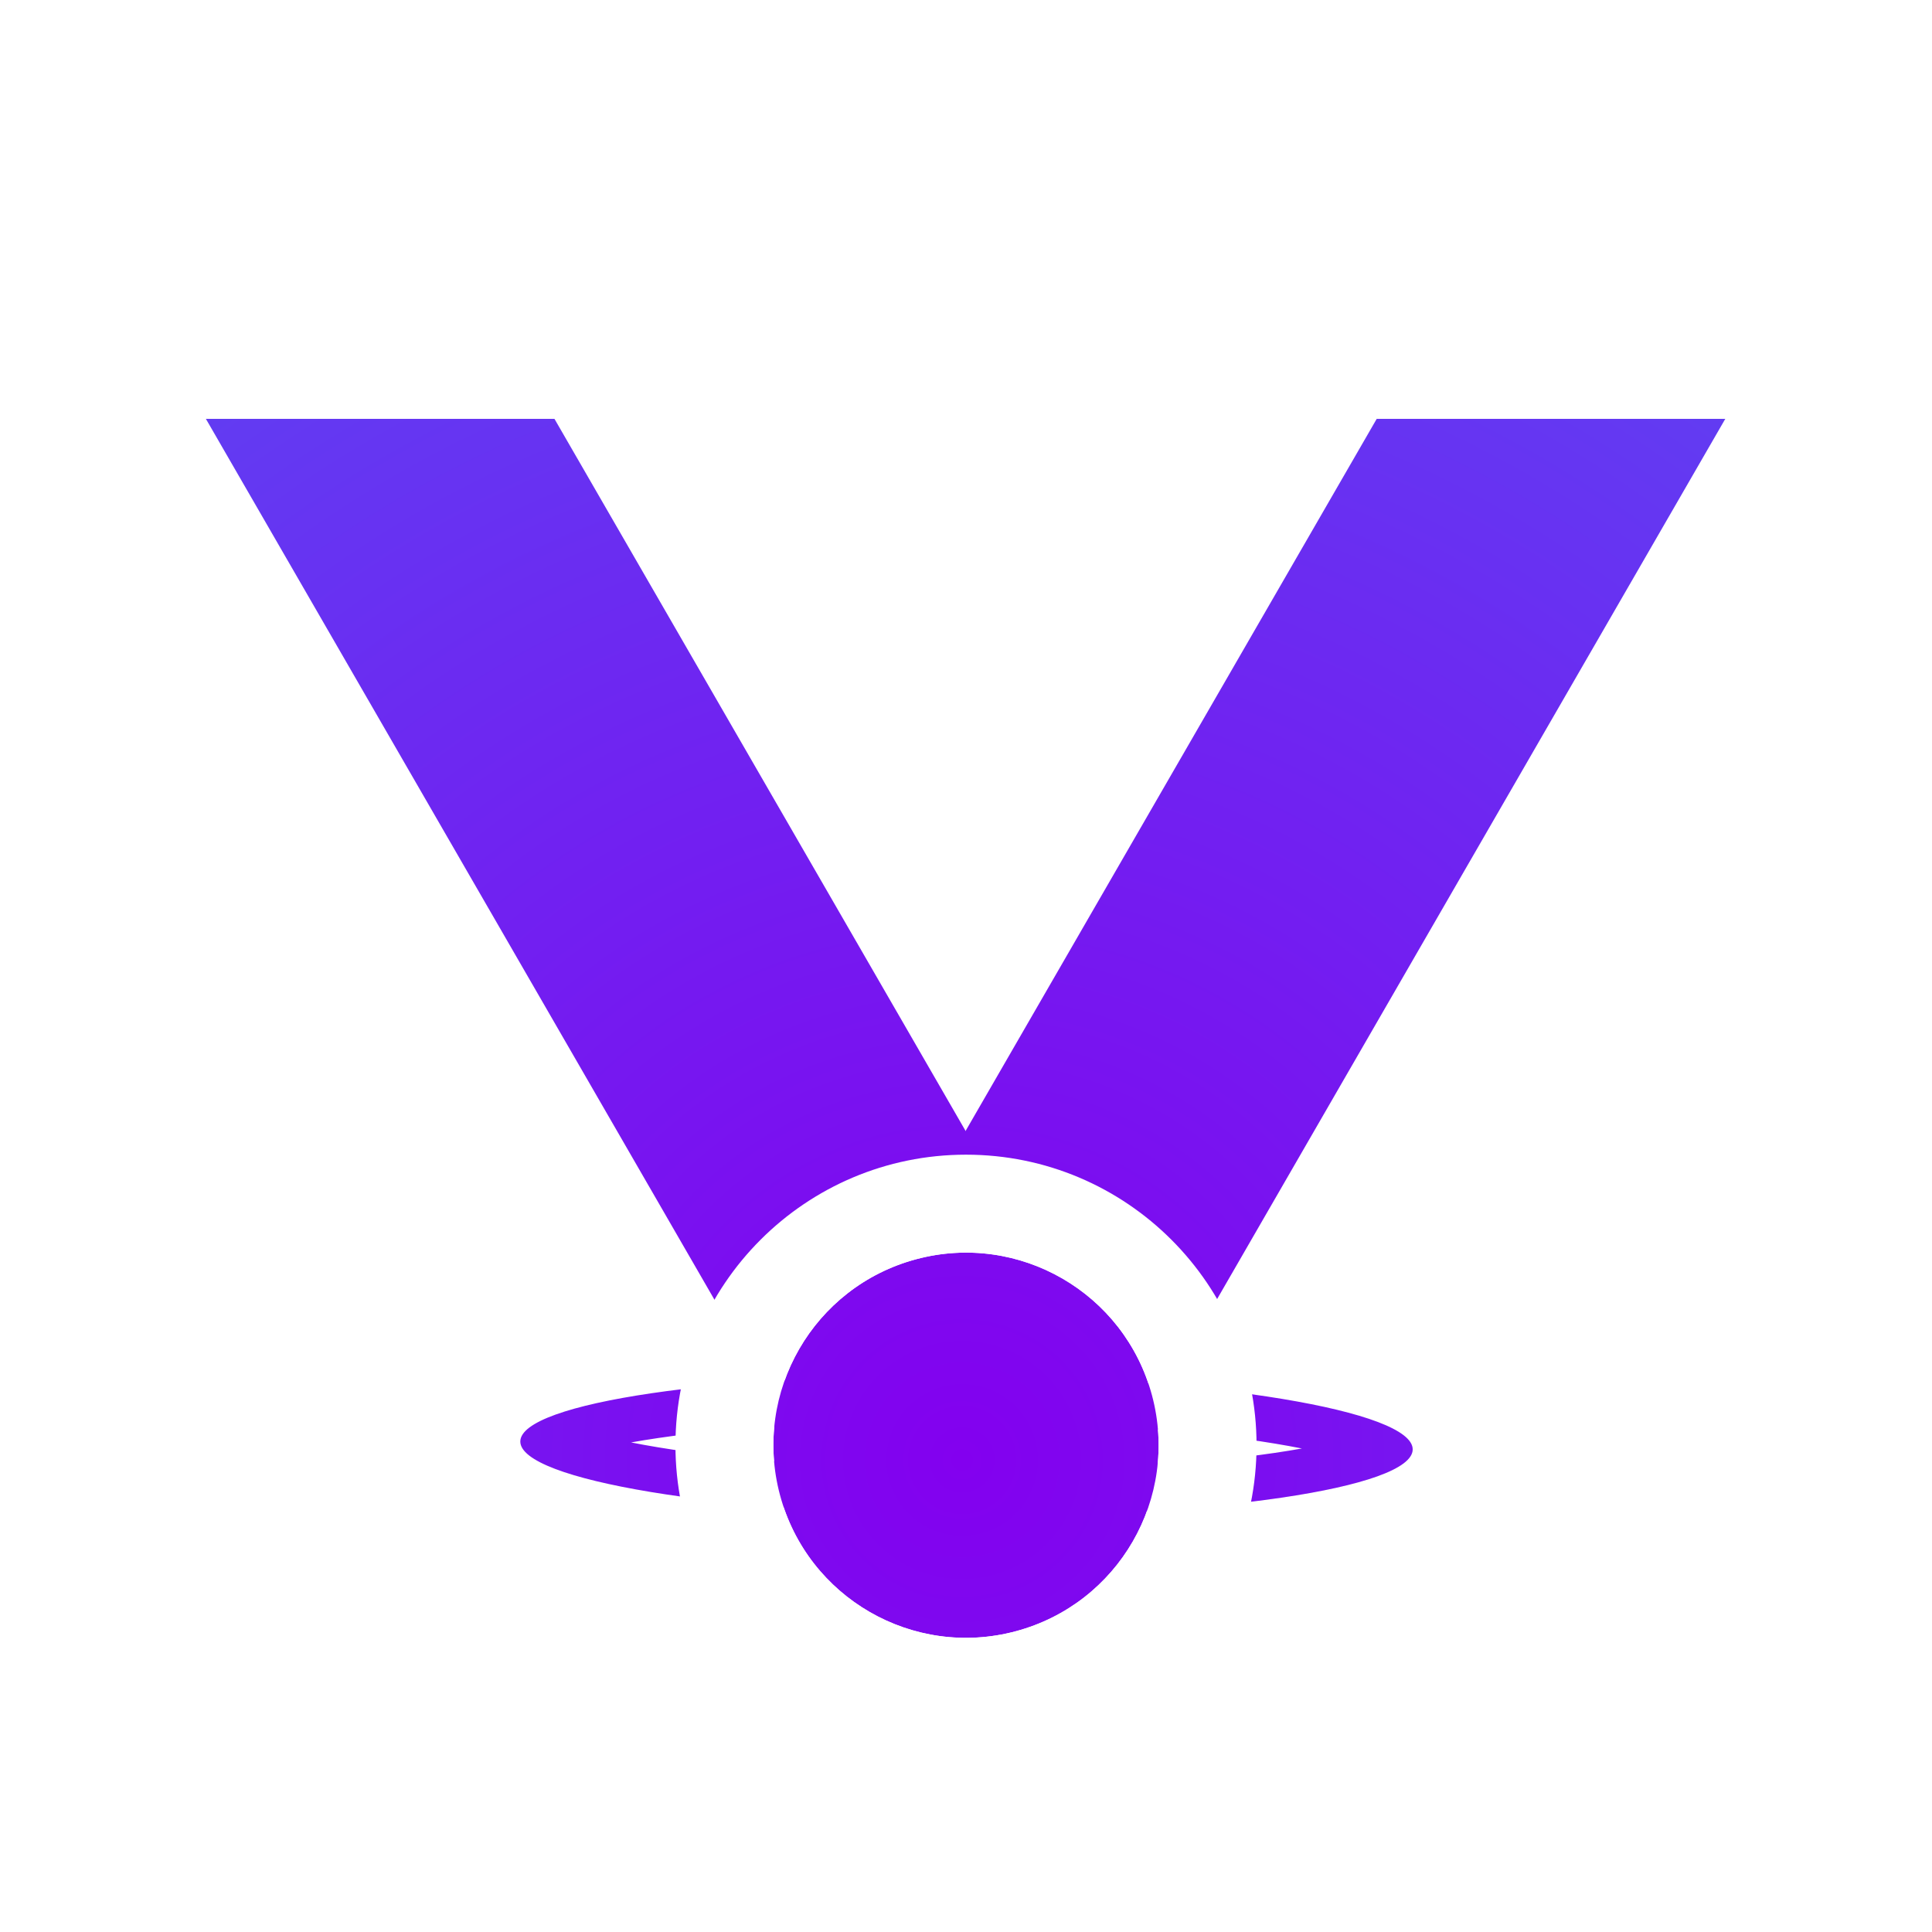
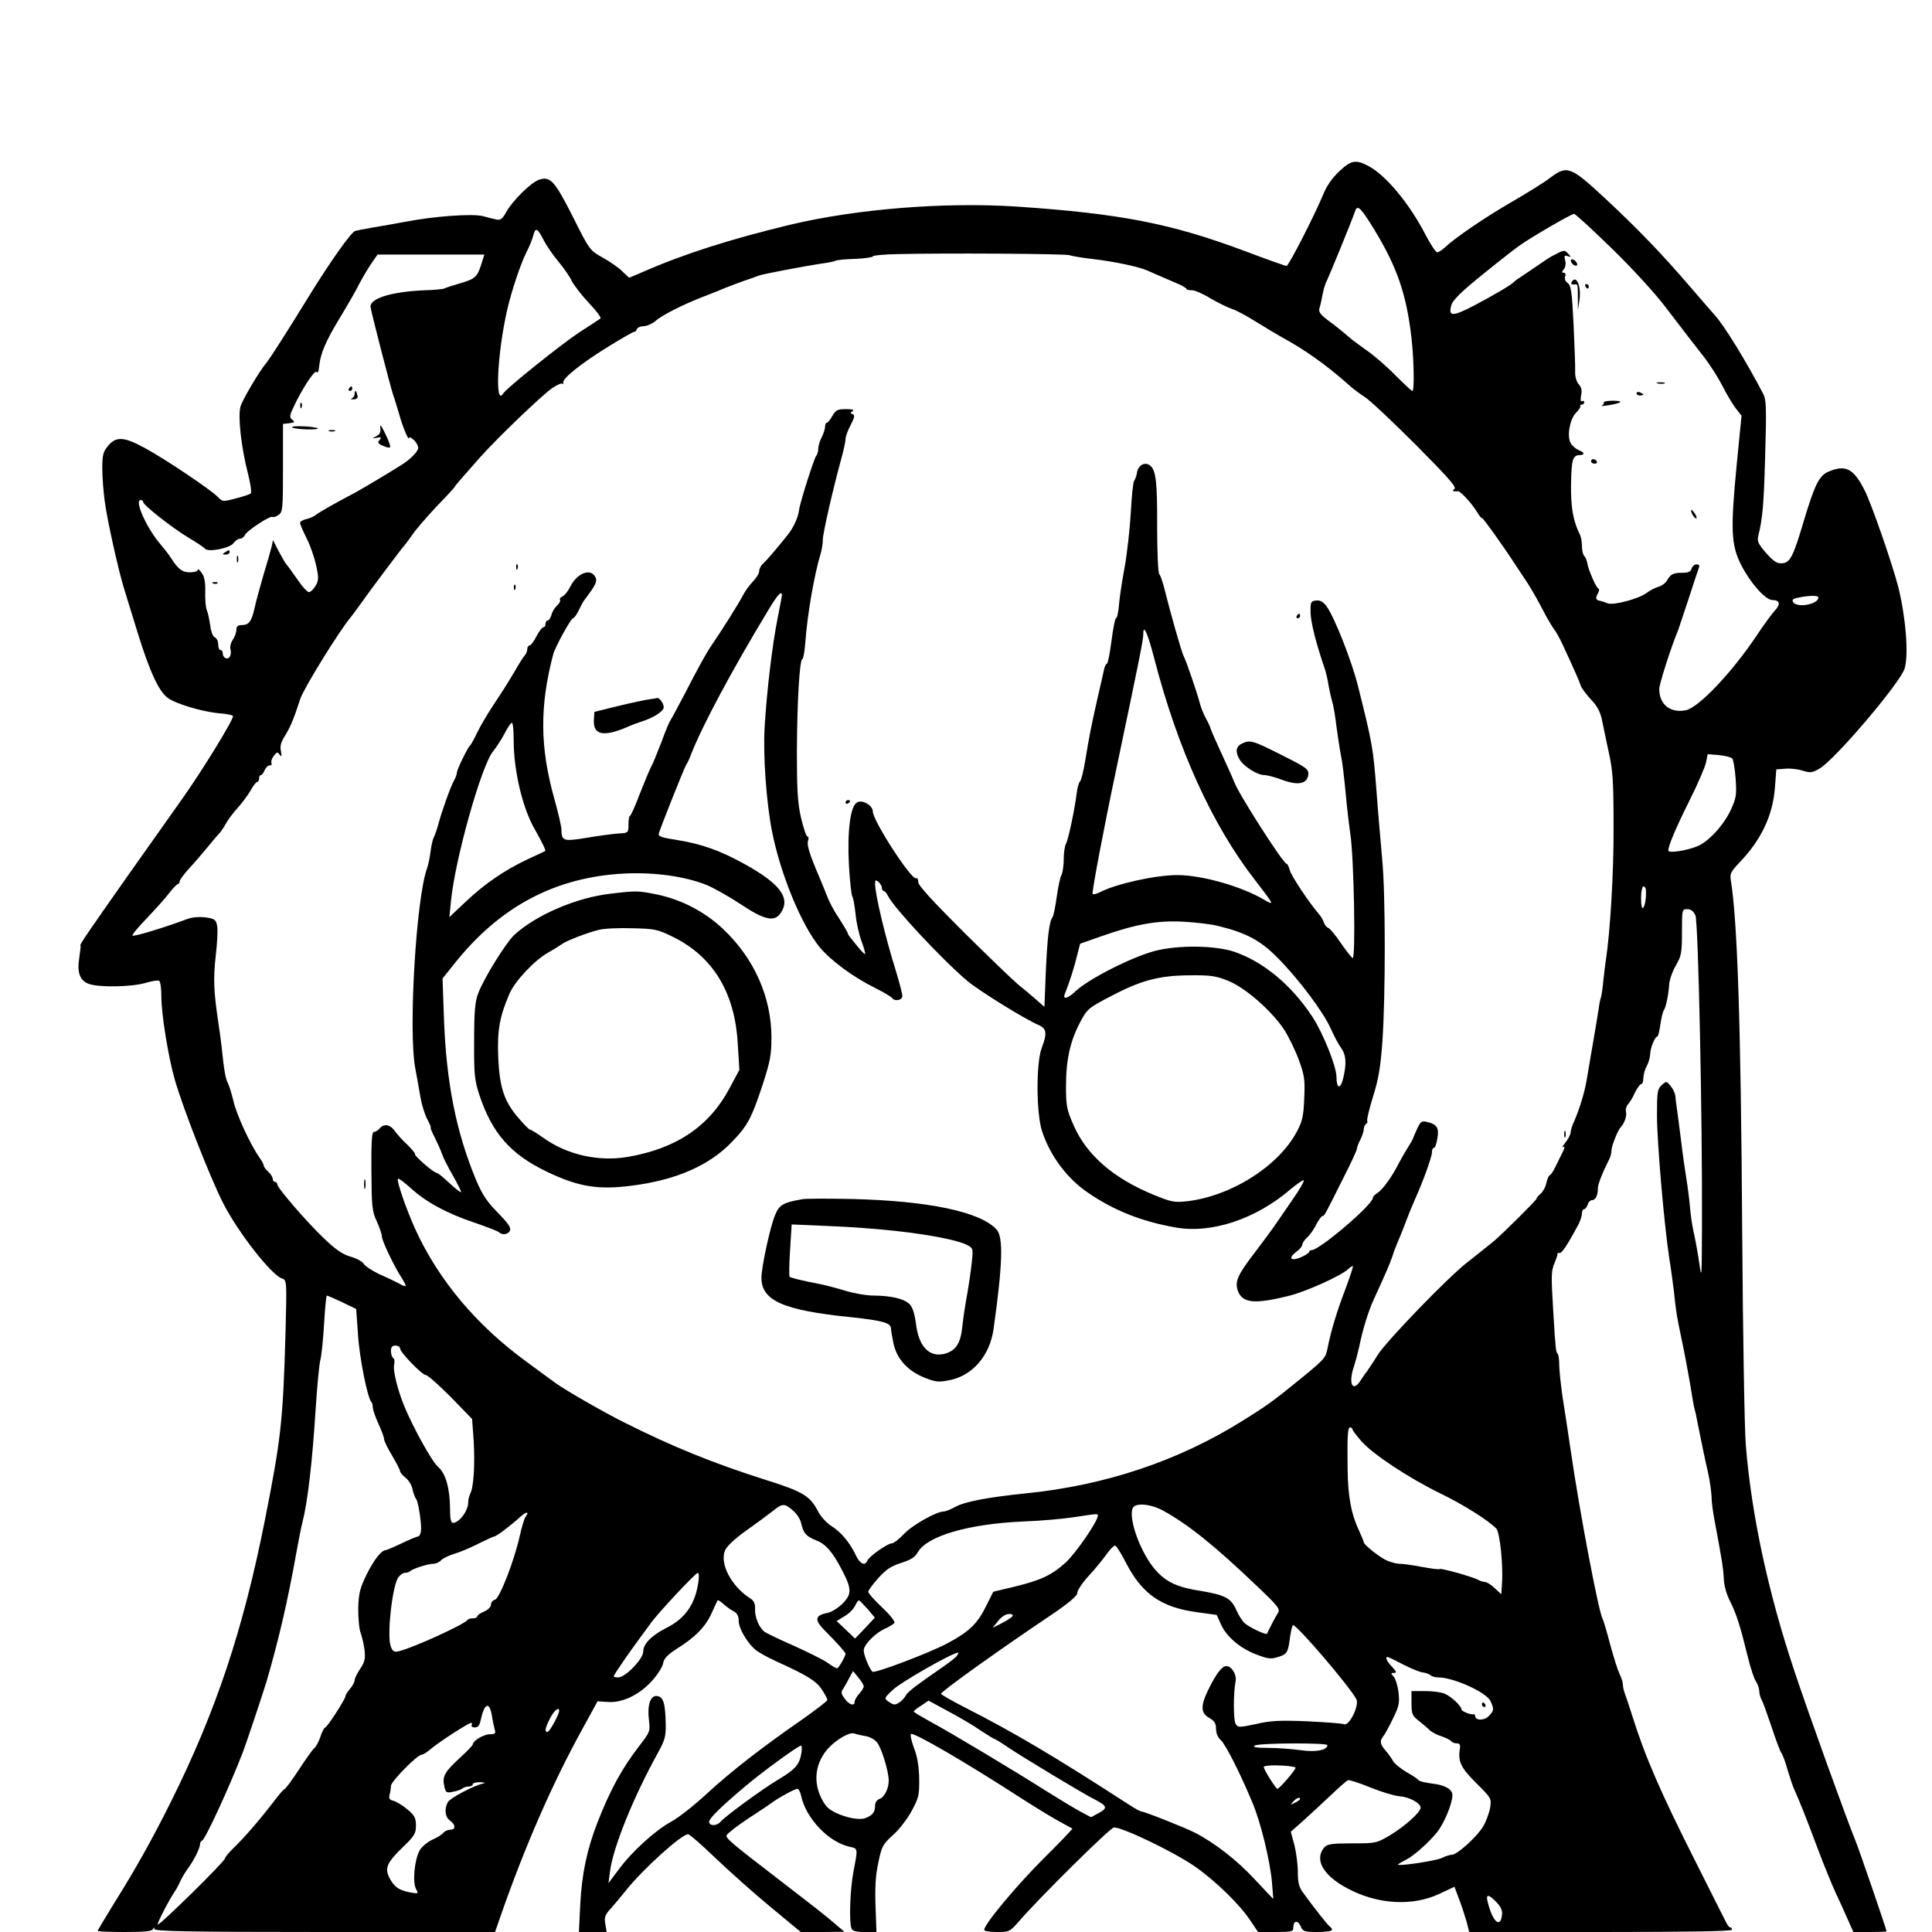
- <svg xmlns="http://www.w3.org/2000/svg" width="1024" height="1024" viewBox="0 0 1024 1024" fill="none">
-   <mask id="mask0_757_102259" style="mask-type:alpha" maskUnits="userSpaceOnUse" x="97" y="222" width="830" height="647">
-     <path fill-rule="evenodd" clip-rule="evenodd" d="M729.48 756.469C729.478 756.471 729.475 756.473 729.472 756.475C729.606 756.361 729.625 756.36 729.48 756.469ZM690.046 767.723C685.618 766.845 680.868 765.982 675.803 765.143C634.63 758.32 576.843 753.701 512.383 753.12C447.923 752.538 390.063 756.114 348.774 762.193C343.694 762.941 338.929 763.717 334.486 764.515C338.914 765.394 343.664 766.256 348.729 767.095C389.902 773.918 447.689 778.537 512.149 779.119C576.609 779.7 634.469 776.124 675.758 770.045C680.838 769.298 685.603 768.521 690.046 767.723ZM295.261 752.552C295.118 752.441 295.137 752.442 295.269 752.558C295.266 752.556 295.264 752.554 295.261 752.552ZM295.052 775.769C295.054 775.768 295.057 775.766 295.06 775.764C294.926 775.877 294.907 775.878 295.052 775.769ZM729.263 779.68C729.266 779.682 729.268 779.684 729.271 779.686C729.413 779.798 729.395 779.796 729.263 779.68ZM511.932 803.118C642.542 804.296 748.572 788.686 748.756 768.252C748.941 747.819 643.21 730.299 512.6 729.121C381.99 727.942 275.96 743.552 275.776 763.986C275.591 784.42 381.322 801.939 511.932 803.118Z" fill="url(#paint0_linear_757_102259)" />
-     <path fill-rule="evenodd" clip-rule="evenodd" d="M729.48 756.469C729.478 756.471 729.475 756.473 729.472 756.475C729.606 756.361 729.625 756.36 729.48 756.469ZM690.046 767.723C685.618 766.845 680.868 765.982 675.803 765.143C634.63 758.32 576.843 753.701 512.383 753.12C447.923 752.538 390.063 756.114 348.774 762.193C343.694 762.941 338.929 763.717 334.486 764.515C338.914 765.394 343.664 766.256 348.729 767.095C389.902 773.918 447.689 778.537 512.149 779.119C576.609 779.7 634.469 776.124 675.758 770.045C680.838 769.298 685.603 768.521 690.046 767.723ZM295.261 752.552C295.118 752.441 295.137 752.442 295.269 752.558C295.266 752.556 295.264 752.554 295.261 752.552ZM295.052 775.769C295.054 775.768 295.057 775.766 295.06 775.764C294.926 775.877 294.907 775.878 295.052 775.769ZM729.263 779.68C729.266 779.682 729.268 779.684 729.271 779.686C729.413 779.798 729.395 779.796 729.263 779.68ZM511.932 803.118C642.542 804.296 748.572 788.686 748.756 768.252C748.941 747.819 643.21 730.299 512.6 729.121C381.99 727.942 275.96 743.552 275.776 763.986C275.591 784.42 381.322 801.939 511.932 803.118Z" fill="url(#paint1_linear_757_102259)" />
-     <mask id="mask1_757_102259" style="mask-type:alpha" maskUnits="userSpaceOnUse" x="97" y="121" width="830" height="748">
-       <g style="mix-blend-mode:darken">
-         <ellipse cx="512" cy="766" rx="102.062" ry="102.062" transform="rotate(-15 512 766)" fill="#9038FF" />
-       </g>
-       <rect x="-0.183" y="-0.683" width="579" height="159" transform="matrix(0.5 -0.866025 -0.866025 -0.5 635.881 702.112)" fill="#D9D9D9" stroke="black" stroke-linejoin="round" />
-       <rect x="387.183" y="702.612" width="579" height="159" transform="rotate(-120 387.183 702.612)" fill="#D9D9D9" stroke="black" stroke-linejoin="round" />
-     </mask>
-     <g mask="url(#mask1_757_102259)">
-       <rect x="-15" y="222" width="1071" height="979" fill="#D9D9D9" />
-     </g>
-   </mask>
-   <g mask="url(#mask0_757_102259)">
-     <path fill-rule="evenodd" clip-rule="evenodd" d="M1024 0H0V1024H1024V0ZM666 766C666 851.052 597.052 920 512 920C426.948 920 358 851.052 358 766C358 680.949 426.948 612 512 612C597.052 612 666 680.949 666 766ZM610.584 739.585C625.173 794.031 592.862 849.996 538.416 864.585C483.969 879.174 428.005 846.863 413.416 792.416C398.827 737.969 431.138 682.005 485.584 667.416C540.031 652.827 595.995 685.138 610.584 739.585Z" fill="url(#paint2_diamond_757_102259)" />
+ <svg xmlns="http://www.w3.org/2000/svg" version="1.0" width="850pt" height="850pt" viewBox="0 0 850 850" preserveAspectRatio="xMidYMid meet">
+   <g transform="translate(0,850) scale(0.1,-0.1)" fill="#000000" stroke="none">
+     <path d="M5892 7746 c-32 -30 -56 -65 -71 -103 -37 -89 -151 -313 -161 -313 -5 0 -87 29 -182 65 -326 122 -547 165 -1003 196 -319 21 -706 -10 -1000 -80 -264 -64 -466 -128 -648 -208 l-59 -25 -29 27 c-15 16 -54 43 -86 61 -58 32 -59 33 -133 181 -80 158 -99 179 -149 162 -35 -12 -116 -92 -144 -142 -16 -30 -26 -37 -42 -33 -11 2 -38 9 -60 15 -45 12 -215 0 -343 -25 -42 -8 -106 -19 -142 -25 -36 -6 -70 -13 -77 -15 -18 -5 -108 -132 -205 -289 -87 -142 -170 -272 -185 -290 -33 -39 -107 -165 -115 -194 -12 -42 3 -178 33 -295 11 -43 17 -82 12 -87 -4 -4 -34 -14 -66 -22 -57 -15 -58 -15 -80 8 -32 32 -228 164 -318 213 -93 51 -128 53 -163 11 -22 -26 -26 -40 -26 -99 0 -38 5 -104 11 -147 11 -83 61 -307 85 -383 7 -25 35 -112 60 -195 52 -168 91 -253 130 -284 33 -26 151 -62 227 -69 32 -2 60 -8 62 -12 6 -10 -128 -229 -218 -357 -40 -56 -151 -214 -247 -349 -171 -243 -213 -304 -206 -304 2 0 -1 -24 -5 -52 -11 -67 2 -103 43 -117 45 -16 187 -13 246 4 29 9 57 13 62 10 6 -3 10 -36 10 -72 0 -75 31 -267 59 -363 36 -126 153 -424 211 -540 65 -129 214 -320 261 -335 21 -7 21 -10 15 -244 -11 -385 -20 -463 -91 -821 -96 -483 -215 -839 -412 -1235 -81 -163 -156 -297 -250 -447 -40 -65 -73 -120 -73 -123 0 -3 54 -5 119 -5 86 0 121 3 124 13 4 9 6 9 6 0 1 -10 158 -13 750 -13 l749 0 25 72 c106 304 228 584 363 828 l63 115 44 -3 c62 -5 136 29 192 89 25 27 48 62 52 79 4 24 19 39 62 67 80 50 125 96 152 156 13 29 25 54 26 56 2 3 13 -5 26 -16 12 -11 32 -26 45 -32 15 -8 22 -21 22 -42 0 -32 34 -92 71 -125 13 -12 56 -36 94 -53 138 -63 175 -86 200 -123 14 -21 25 -42 25 -47 0 -5 -51 -44 -112 -87 -172 -119 -313 -228 -421 -328 -54 -50 -123 -104 -153 -120 -69 -37 -174 -132 -232 -211 l-45 -60 7 53 c14 106 103 326 211 521 30 55 35 72 34 125 -2 92 -10 120 -37 124 -30 5 -45 -38 -37 -105 6 -51 5 -53 -43 -115 -76 -99 -126 -190 -183 -335 -47 -121 -69 -227 -76 -360 l-6 -123 61 0 61 0 -6 36 c-5 29 -1 40 24 67 16 18 46 54 67 80 73 92 244 247 273 247 7 0 61 -47 120 -104 60 -57 168 -154 242 -215 l134 -111 96 0 96 1 -40 34 c-39 34 -89 73 -254 200 -207 159 -229 178 -224 191 3 7 46 41 96 74 51 33 97 64 102 68 22 18 102 62 113 62 6 0 14 -15 17 -33 22 -98 121 -202 213 -222 37 -8 37 -5 17 -108 -15 -79 -20 -222 -9 -251 5 -12 20 -16 58 -16 l52 0 -4 113 c-3 80 0 136 12 191 15 72 19 81 63 121 27 23 64 71 83 106 32 59 35 70 34 144 -1 54 -8 97 -23 135 -11 30 -17 57 -13 61 11 9 239 -123 492 -287 63 -40 138 -86 165 -100 28 -15 51 -28 53 -29 2 -1 -57 -63 -131 -136 -120 -121 -257 -285 -257 -310 0 -5 25 -9 56 -9 54 0 57 1 97 47 92 106 402 413 418 413 40 0 262 -107 355 -171 89 -62 196 -165 244 -237 l35 -52 78 0 c70 0 77 2 77 19 0 31 19 35 32 7 10 -24 16 -26 75 -26 34 0 63 4 63 9 0 5 -3 11 -7 13 -8 3 -69 81 -120 151 -18 24 -23 45 -23 90 0 33 -7 86 -15 119 l-16 59 53 47 c29 26 83 76 121 112 38 36 73 67 78 68 5 2 49 -12 98 -32 49 -20 106 -37 129 -39 43 -3 92 -30 92 -50 0 -20 -69 -82 -134 -121 -59 -35 -62 -36 -166 -36 -89 0 -109 -3 -123 -17 -46 -53 -7 -124 101 -181 132 -71 286 -80 405 -24 l66 31 21 -56 c12 -31 26 -76 33 -100 l11 -43 578 0 c379 0 578 3 578 10 0 6 -3 10 -7 10 -5 0 -13 10 -19 23 -6 12 -65 128 -130 258 -159 315 -226 469 -284 654 -12 39 -26 80 -31 93 -5 13 -9 31 -9 41 0 10 -7 31 -15 47 -8 17 -26 74 -41 129 -14 54 -29 106 -34 114 -18 37 -101 473 -139 736 -12 83 -29 192 -37 243 -7 51 -14 113 -14 136 0 23 -3 46 -7 50 -8 8 -9 17 -19 181 -10 164 -10 183 6 220 7 17 13 33 12 37 -1 5 3 7 9 5 10 -2 36 37 84 127 8 16 15 37 15 48 0 10 4 18 9 18 5 0 13 9 16 20 3 11 12 20 20 20 15 0 25 22 25 52 0 18 20 69 51 130 5 10 9 27 9 38 0 18 28 88 40 100 16 16 28 50 24 67 -3 11 1 26 8 34 8 8 22 31 31 52 10 20 22 37 27 37 6 0 10 12 10 28 1 15 7 38 15 52 8 14 14 36 15 51 0 27 21 79 32 79 3 0 9 24 13 53 4 28 11 57 15 62 9 12 21 67 24 117 2 20 15 57 30 82 23 40 26 54 26 145 0 99 0 101 23 101 16 0 28 -9 36 -27 13 -28 31 -894 29 -1368 -1 -234 -1 -238 -13 -155 -7 47 -18 106 -24 131 -6 25 -13 75 -16 110 -3 35 -10 89 -15 119 -5 30 -17 111 -25 180 -9 69 -17 134 -19 145 -2 11 -4 30 -5 41 0 12 -10 32 -20 45 -19 23 -19 24 -40 5 -19 -17 -21 -30 -21 -132 0 -119 31 -476 54 -629 8 -49 17 -117 21 -150 9 -88 11 -100 34 -210 12 -55 28 -143 37 -195 8 -52 17 -103 20 -112 3 -9 7 -27 9 -40 20 -100 37 -183 50 -238 8 -36 14 -82 15 -103 0 -21 6 -70 14 -110 30 -160 38 -206 40 -253 1 -30 12 -69 29 -102 27 -54 43 -104 78 -247 11 -44 26 -90 34 -102 8 -12 15 -32 15 -43 0 -11 5 -28 10 -38 6 -9 25 -63 44 -119 18 -56 38 -108 43 -115 6 -7 18 -40 27 -73 10 -33 23 -73 31 -90 27 -61 48 -114 101 -255 30 -80 66 -167 79 -195 13 -27 36 -78 51 -112 l28 -63 73 0 c40 0 73 1 73 3 0 8 -121 361 -138 402 -35 84 -211 572 -268 745 -115 344 -188 684 -213 990 -6 69 -13 490 -16 935 -6 926 -21 1371 -50 1552 -5 28 0 38 35 75 99 103 149 208 159 333 l6 80 40 3 c22 2 57 -2 77 -9 33 -10 41 -9 74 10 69 41 357 380 374 441 18 63 4 229 -29 360 -28 106 -116 360 -147 422 -49 97 -84 115 -159 83 -41 -17 -60 -55 -107 -210 -48 -163 -62 -190 -96 -193 -23 -2 -36 5 -71 44 -34 39 -41 53 -36 73 20 82 25 139 31 357 6 205 5 245 -8 270 -75 144 -174 305 -215 349 -10 11 -57 65 -104 120 -130 151 -230 255 -377 392 -153 142 -167 147 -243 90 -24 -19 -100 -66 -169 -106 -116 -67 -247 -156 -296 -202 -11 -10 -25 -19 -31 -19 -6 0 -28 33 -49 73 -73 142 -178 268 -256 308 -54 28 -74 24 -126 -25z m156 -259 c99 -163 140 -283 162 -474 11 -99 13 -233 4 -233 -4 0 -38 32 -76 70 -38 39 -95 88 -126 109 -31 22 -66 48 -77 58 -11 10 -46 39 -78 63 -48 35 -57 47 -52 64 4 12 10 39 14 61 4 22 12 49 19 61 9 18 106 253 125 308 10 26 25 11 85 -87z m1043 -80 c87 -84 191 -198 235 -256 96 -125 116 -152 175 -227 25 -33 59 -87 76 -120 17 -34 43 -78 57 -97 l28 -36 -21 -213 c-28 -290 -25 -355 19 -443 41 -80 107 -155 138 -155 33 0 37 -19 9 -48 -13 -15 -48 -62 -77 -106 -110 -165 -258 -321 -314 -331 -68 -13 -116 26 -116 94 0 22 54 190 84 261 3 8 23 69 45 135 21 66 42 127 45 136 5 11 1 16 -10 16 -9 0 -19 -9 -22 -19 -3 -13 -14 -18 -41 -18 -40 0 -51 -6 -67 -34 -6 -11 -22 -23 -36 -27 -14 -4 -39 -16 -54 -28 -35 -26 -148 -56 -172 -45 -9 4 -23 8 -30 10 -22 4 -24 11 -12 33 6 12 7 21 3 21 -9 0 -46 84 -50 115 -2 11 -8 24 -13 29 -6 6 -10 25 -10 43 0 18 -4 41 -9 51 -30 59 -41 122 -39 225 2 107 7 125 41 125 21 1 17 12 -6 21 -14 6 -31 20 -37 32 -17 30 -3 106 23 132 12 12 21 25 20 30 -2 4 2 7 7 7 6 0 10 5 10 11 0 5 -4 7 -10 4 -6 -4 -7 6 -4 25 5 21 2 36 -10 49 -10 11 -17 34 -16 57 1 22 -3 115 -7 208 -7 142 -11 170 -26 181 -10 7 -15 19 -11 29 4 9 1 16 -6 16 -10 0 -10 3 0 15 7 8 10 25 6 40 -5 20 -3 23 11 18 17 -5 17 -5 2 11 -17 18 -16 18 -75 -13 -6 -3 -37 -24 -69 -46 -32 -22 -65 -44 -74 -50 -9 -5 -18 -13 -21 -16 -9 -11 -85 -56 -174 -103 -96 -50 -116 -50 -100 3 6 21 46 60 134 131 69 56 145 116 170 133 58 40 222 135 235 136 6 0 80 -68 166 -152z m-4700 38 c13 -25 42 -68 66 -96 23 -28 50 -66 59 -86 10 -19 43 -62 75 -96 32 -34 55 -64 51 -68 -4 -3 -47 -32 -96 -63 -77 -51 -317 -243 -332 -267 -37 -61 -27 171 17 366 18 80 60 206 85 255 13 25 26 57 30 73 9 38 19 34 45 -18z m2316 -68 c5 -3 52 -11 104 -17 93 -11 196 -33 234 -49 54 -24 113 -49 143 -62 17 -8 32 -17 32 -20 0 -4 11 -6 24 -6 13 0 50 -16 82 -36 33 -19 75 -40 94 -46 19 -6 67 -32 105 -56 39 -24 90 -55 115 -69 100 -54 194 -121 288 -204 20 -19 55 -45 77 -59 22 -14 123 -109 224 -210 141 -142 181 -187 170 -194 -13 -8 -5 -13 15 -10 10 2 61 -53 84 -91 9 -16 19 -28 23 -28 5 0 87 -114 149 -209 14 -21 37 -56 51 -77 14 -22 44 -73 65 -114 21 -41 45 -81 51 -88 7 -8 24 -38 38 -68 56 -121 73 -160 79 -179 3 -11 24 -39 45 -62 29 -30 42 -55 50 -95 6 -29 19 -93 30 -143 17 -76 20 -128 20 -325 1 -200 -15 -462 -34 -585 -3 -16 -7 -57 -11 -90 -3 -33 -8 -67 -11 -75 -3 -8 -7 -28 -9 -45 -4 -26 -14 -90 -54 -320 -9 -54 -33 -131 -56 -182 -8 -17 -14 -38 -14 -46 0 -8 -10 -27 -22 -43 -13 -15 -17 -25 -11 -21 9 6 8 0 -1 -20 -8 -15 -22 -45 -32 -65 -10 -21 -22 -38 -25 -38 -4 0 -11 -15 -15 -32 -3 -18 -15 -40 -25 -49 -11 -9 -19 -19 -19 -23 0 -6 -149 -154 -187 -186 -28 -23 -77 -62 -119 -95 -85 -66 -352 -343 -392 -405 -22 -36 -45 -69 -49 -75 -5 -5 -16 -22 -26 -37 -35 -56 -56 -18 -31 58 9 27 19 67 24 89 15 75 40 156 64 208 47 102 73 162 81 187 4 14 14 41 22 60 20 46 28 68 44 110 7 19 23 58 35 85 37 82 74 186 74 206 0 11 4 19 9 19 5 0 11 19 15 42 8 46 -2 62 -46 72 -28 6 -30 3 -62 -74 -3 -8 -15 -28 -26 -45 -10 -16 -27 -46 -37 -65 -28 -56 -70 -114 -92 -128 -12 -7 -21 -17 -21 -22 0 -30 -235 -230 -269 -230 -6 0 -11 -3 -11 -7 0 -9 -49 -33 -67 -33 -20 0 -15 13 12 34 14 10 25 24 25 31 0 6 9 20 21 31 12 10 30 36 40 57 11 20 23 37 27 37 9 0 10 3 89 161 35 68 63 129 63 135 0 7 7 25 15 40 8 16 15 37 15 46 0 9 5 20 10 23 6 4 8 10 5 14 -2 5 9 53 26 107 24 77 33 129 41 243 14 201 14 650 -1 801 -6 69 -18 204 -25 300 -15 193 -18 208 -81 460 -27 110 -104 305 -139 353 -15 20 -28 27 -46 25 -23 -3 -25 -6 -24 -56 2 -44 24 -133 65 -252 4 -14 11 -43 14 -65 4 -22 11 -54 16 -72 6 -18 14 -67 19 -110 6 -43 14 -100 20 -128 6 -27 14 -99 20 -160 5 -60 15 -144 21 -185 16 -104 24 -554 10 -545 -6 3 -29 33 -52 66 -22 33 -47 63 -54 66 -8 2 -17 14 -21 25 -3 11 -13 27 -21 36 -43 50 -124 171 -129 195 -4 15 -10 27 -14 27 -14 0 -213 310 -230 360 -3 8 -14 33 -24 55 -61 133 -81 178 -81 184 -1 3 -9 22 -20 41 -10 19 -22 49 -26 65 -11 44 -60 187 -72 210 -9 17 -59 193 -88 310 -6 21 -14 44 -19 50 -5 6 -9 99 -9 206 1 205 -6 255 -34 273 -23 15 -51 -3 -55 -35 -2 -13 -8 -28 -12 -34 -5 -5 -11 -68 -15 -140 -4 -71 -16 -179 -27 -240 -11 -60 -23 -136 -25 -167 -3 -32 -8 -58 -13 -58 -4 0 -13 -45 -20 -100 -7 -55 -16 -100 -20 -100 -4 0 -10 -12 -13 -27 -3 -16 -16 -71 -28 -123 -29 -129 -37 -170 -54 -274 -8 -50 -19 -92 -24 -95 -4 -3 -11 -26 -14 -51 -9 -73 -37 -204 -47 -222 -6 -10 -10 -41 -10 -69 0 -27 -5 -59 -10 -69 -6 -10 -15 -54 -21 -97 -6 -43 -14 -82 -18 -88 -15 -18 -23 -89 -30 -242 l-6 -153 -35 31 c-19 17 -55 47 -80 67 -24 20 -133 125 -242 233 -136 136 -198 203 -198 218 0 12 -4 20 -9 17 -19 -12 -191 253 -191 294 0 26 -45 53 -69 40 -30 -16 -44 -126 -36 -278 4 -70 11 -131 15 -137 4 -5 10 -39 14 -75 3 -36 15 -90 26 -120 11 -29 18 -55 16 -57 -2 -2 -15 11 -30 29 -14 18 -31 38 -36 45 -6 7 -10 14 -10 17 0 3 -17 32 -38 65 -22 32 -44 74 -51 93 -7 18 -23 58 -36 88 -43 101 -56 142 -50 161 4 10 2 19 -3 19 -5 0 -17 37 -28 83 -15 66 -18 123 -18 292 1 220 12 405 24 405 4 0 10 33 13 73 9 122 38 294 68 393 5 17 9 43 9 59 0 27 41 208 80 352 11 39 20 80 20 91 0 11 10 39 23 63 17 33 19 43 8 47 -11 4 -11 6 0 13 9 6 -1 9 -29 9 -37 0 -45 -4 -60 -30 -9 -16 -20 -30 -24 -30 -5 0 -8 -8 -8 -17 0 -10 -7 -31 -15 -47 -8 -15 -15 -38 -15 -50 0 -12 -4 -26 -9 -31 -9 -11 -71 -204 -75 -237 -5 -36 -24 -78 -51 -112 -48 -60 -90 -109 -107 -125 -10 -8 -18 -24 -18 -34 0 -10 -13 -31 -29 -47 -15 -16 -35 -44 -44 -62 -13 -27 -98 -162 -137 -218 -21 -30 -58 -97 -116 -210 -33 -63 -62 -117 -65 -120 -3 -3 -21 -45 -39 -95 -19 -49 -39 -99 -46 -110 -6 -11 -28 -64 -49 -117 -20 -54 -40 -98 -44 -98 -3 0 -6 -17 -6 -37 0 -37 0 -38 -45 -40 -25 -2 -87 -10 -139 -19 -103 -17 -110 -14 -111 36 0 14 -14 75 -31 135 -64 228 -65 408 -5 637 9 32 78 158 87 158 5 0 17 17 27 38 9 20 20 39 23 42 3 3 17 23 32 44 20 30 24 43 16 58 -21 39 -79 17 -109 -41 -10 -21 -26 -41 -35 -45 -9 -3 -14 -10 -11 -15 3 -4 -3 -16 -13 -25 -11 -10 -22 -28 -25 -42 -4 -13 -11 -24 -16 -24 -6 0 -10 -7 -10 -15 0 -8 -4 -15 -10 -15 -5 0 -19 -18 -30 -40 -11 -22 -25 -40 -30 -40 -6 0 -10 -7 -10 -15 0 -9 -5 -21 -11 -28 -6 -7 -25 -36 -42 -66 -41 -69 -43 -72 -99 -157 -26 -39 -57 -93 -70 -120 -13 -27 -26 -51 -30 -54 -10 -8 -58 -106 -58 -120 0 -6 -5 -21 -12 -33 -16 -28 -56 -141 -69 -192 -6 -22 -15 -48 -20 -58 -5 -9 -12 -39 -15 -65 -3 -26 -10 -58 -15 -72 -48 -129 -83 -716 -52 -880 7 -36 17 -94 23 -128 6 -35 20 -79 31 -98 10 -19 16 -34 14 -34 -3 0 5 -21 19 -47 13 -27 27 -58 31 -71 4 -13 25 -55 47 -93 22 -39 39 -72 36 -74 -2 -2 -25 16 -51 40 -26 25 -51 45 -56 45 -13 0 -101 77 -95 82 2 3 -13 21 -33 41 -21 19 -46 47 -56 61 -20 29 -48 34 -67 11 -7 -8 -18 -15 -25 -15 -9 0 -12 -42 -11 -172 1 -157 3 -178 24 -222 12 -27 22 -56 22 -65 0 -19 51 -127 87 -183 26 -42 24 -45 -15 -23 -15 8 -53 26 -85 40 -31 15 -61 35 -67 45 -5 9 -31 24 -57 31 -35 10 -66 31 -116 79 -78 74 -207 224 -207 239 0 6 -4 11 -10 11 -5 0 -10 6 -10 13 0 8 -9 22 -20 32 -11 10 -20 22 -20 28 0 5 -9 21 -19 35 -39 55 -101 189 -114 248 -8 33 -19 69 -25 80 -10 19 -17 59 -27 159 -3 28 -10 77 -15 110 -20 136 -22 189 -11 289 7 58 10 118 6 134 -5 26 -11 30 -51 36 -28 3 -58 1 -82 -8 -102 -38 -234 -78 -239 -72 -3 3 24 36 60 73 36 38 81 87 99 111 18 23 36 42 40 42 4 0 8 5 8 11 0 7 19 33 42 58 24 26 61 69 83 96 22 27 45 54 51 60 6 6 18 24 27 40 9 17 32 48 52 70 20 22 46 57 58 78 11 20 24 37 29 37 4 0 8 7 8 15 0 8 3 15 8 15 4 0 12 10 17 23 6 12 16 21 23 20 6 -2 9 3 6 10 -2 7 2 21 11 32 13 17 16 18 25 5 9 -12 10 -8 6 15 -5 21 0 40 16 65 24 38 40 75 69 165 16 48 173 302 224 362 5 6 24 31 40 54 39 56 187 253 194 259 3 3 19 24 35 47 15 23 64 79 107 125 44 45 79 84 79 85 0 4 23 30 114 133 75 84 266 267 312 300 23 16 45 26 49 22 3 -4 5 -2 3 4 -5 18 77 84 195 157 60 37 112 67 117 67 5 0 10 5 12 12 3 7 16 13 31 13 15 1 37 11 50 22 27 25 119 72 212 108 39 15 84 33 100 40 17 7 53 20 80 30 28 9 57 20 65 23 20 7 199 41 272 52 31 4 60 10 65 13 5 3 43 7 86 8 42 2 77 7 77 11 0 4 48 9 108 10 193 5 748 2 759 -5z m-2583 -19 c-23 -77 -29 -83 -95 -103 -35 -10 -68 -21 -74 -24 -5 -3 -44 -7 -85 -8 -146 -6 -240 -35 -240 -72 0 -13 87 -350 99 -386 6 -16 18 -57 28 -90 16 -58 43 -120 43 -101 0 5 9 1 20 -9 11 -10 20 -26 20 -35 0 -16 -35 -52 -76 -77 -75 -47 -165 -100 -199 -119 -99 -52 -161 -88 -175 -99 -8 -7 -27 -15 -42 -19 -16 -3 -28 -11 -28 -16 0 -6 13 -37 29 -68 16 -32 35 -86 42 -121 12 -54 11 -65 -3 -89 -9 -15 -22 -27 -29 -27 -7 0 -30 25 -50 55 -21 30 -43 61 -49 67 -6 7 -21 34 -35 60 l-24 47 -6 -29 c-4 -17 -20 -73 -36 -125 -15 -52 -33 -117 -39 -145 -13 -59 -25 -75 -56 -75 -17 0 -24 -6 -24 -20 0 -12 -7 -32 -16 -45 -9 -13 -13 -32 -10 -42 3 -10 2 -24 -3 -32 -10 -16 -31 -6 -31 15 0 8 -4 14 -10 14 -5 0 -10 11 -10 25 0 14 -7 28 -15 31 -8 3 -17 25 -20 52 -4 26 -10 56 -15 67 -5 11 -8 47 -7 80 1 43 -3 67 -16 85 -9 13 -17 19 -17 13 0 -6 -15 -11 -34 -11 -34 0 -52 13 -87 68 -9 14 -28 37 -41 53 -61 70 -119 197 -89 197 6 0 11 -4 11 -9 0 -13 127 -113 200 -157 36 -21 68 -43 72 -48 12 -17 109 2 125 24 8 11 21 20 29 20 8 0 17 7 21 15 7 19 111 87 122 81 4 -3 17 1 27 9 18 12 19 28 19 207 l0 193 28 3 c24 3 26 5 13 15 -13 11 -13 17 6 57 33 72 90 160 99 154 9 -5 10 -4 14 31 6 52 29 105 88 203 36 59 75 127 87 152 13 25 36 64 52 88 l29 42 235 0 235 0 -7 -22z m1316 -1477 c0 -5 -9 -51 -19 -102 -23 -114 -48 -323 -57 -479 -7 -124 7 -325 32 -455 37 -189 129 -413 210 -512 47 -57 146 -131 241 -178 40 -20 75 -41 78 -46 11 -16 45 -10 45 9 0 9 -13 60 -29 112 -47 150 -91 336 -91 382 0 17 2 18 15 8 8 -7 15 -19 15 -26 0 -8 4 -14 8 -14 5 0 13 -10 19 -22 23 -49 236 -278 348 -373 52 -44 256 -170 313 -194 37 -16 40 -36 15 -102 -25 -67 -24 -284 1 -364 35 -109 111 -211 205 -274 113 -77 234 -125 381 -151 159 -29 354 36 507 167 30 25 56 43 59 40 3 -3 -18 -40 -48 -83 -29 -42 -63 -91 -75 -109 -12 -18 -53 -74 -92 -125 -76 -99 -89 -128 -75 -169 20 -55 75 -60 229 -21 74 19 223 86 256 116 8 8 18 14 21 14 3 0 -12 -46 -33 -102 -38 -100 -64 -185 -79 -263 -9 -42 -13 -46 -145 -153 -96 -78 -126 -99 -230 -164 -282 -176 -603 -283 -950 -318 -166 -17 -268 -36 -311 -59 -21 -12 -45 -21 -52 -21 -33 0 -140 -61 -175 -99 -21 -22 -45 -41 -53 -41 -19 0 -101 -58 -108 -76 -10 -25 -32 -15 -50 22 -26 56 -66 104 -108 130 -21 13 -46 41 -57 61 -36 71 -66 90 -232 142 -230 73 -410 146 -623 253 -96 48 -257 141 -300 172 -17 12 -76 55 -131 96 -218 159 -384 356 -487 580 -40 88 -85 217 -77 224 3 3 28 -16 57 -42 65 -60 161 -112 282 -152 52 -18 99 -36 105 -41 15 -15 42 -10 49 8 5 12 -11 34 -54 78 -46 46 -68 79 -94 140 -89 213 -133 432 -143 720 l-6 170 52 65 c201 253 446 382 751 397 133 6 265 -13 360 -51 33 -14 100 -52 150 -85 103 -69 147 -78 174 -39 46 66 0 129 -159 217 -108 60 -192 89 -300 106 -60 9 -79 15 -77 26 6 24 113 293 121 304 4 5 15 28 23 50 49 125 181 371 339 632 40 67 59 87 59 64z m4560 -10 c0 -30 -94 -47 -111 -20 -6 11 -1 15 24 20 50 10 87 10 87 0z m-2921 -271 c103 -396 254 -729 441 -970 88 -114 89 -116 39 -87 -99 58 -272 107 -379 107 -96 0 -268 -38 -340 -75 -16 -8 -31 -12 -33 -7 -4 6 50 293 104 547 106 505 119 570 119 596 0 47 20 2 49 -111z m-2819 -357 c0 -134 39 -299 93 -392 33 -58 49 -92 46 -95 -2 -1 -39 -19 -81 -38 -100 -48 -183 -104 -270 -186 l-71 -67 7 70 c18 185 134 597 185 659 14 17 37 52 51 79 13 26 28 47 32 47 5 0 8 -35 8 -77z m5361 -80 c5 -5 12 -45 15 -89 5 -71 3 -84 -21 -137 -32 -68 -97 -139 -147 -160 -49 -20 -128 -32 -128 -19 0 21 30 93 93 220 37 73 69 149 73 168 l7 36 49 -4 c27 -3 53 -9 59 -15z m-380 -575 c3 -31 -3 -74 -12 -82 -5 -6 -9 10 -9 42 0 29 5 52 10 52 6 0 10 -6 11 -12z m-1881 -162 c123 -30 186 -64 260 -139 92 -92 202 -239 234 -311 14 -31 34 -70 46 -86 23 -32 25 -71 9 -136 -12 -48 -29 -44 -29 8 0 46 -60 195 -107 266 -92 139 -214 240 -341 284 -84 29 -250 31 -352 4 -102 -27 -290 -123 -347 -176 -35 -34 -59 -40 -48 -12 19 46 43 122 54 169 l13 51 91 32 c153 54 248 71 362 65 55 -3 125 -11 155 -19z m43 -241 c77 -31 193 -133 248 -217 20 -32 49 -92 64 -133 24 -66 27 -85 23 -167 -3 -79 -8 -101 -33 -148 -82 -152 -288 -282 -482 -305 -56 -6 -69 -4 -149 29 -175 72 -293 174 -350 304 -31 70 -34 86 -34 175 0 115 19 199 63 281 30 57 37 62 132 112 133 70 212 92 347 93 94 1 116 -2 171 -24z m-3898 -1414 l62 -30 8 -112 c6 -101 42 -279 58 -296 4 -3 7 -14 7 -24 0 -10 11 -43 25 -73 14 -30 25 -61 25 -68 0 -8 16 -40 35 -72 19 -32 35 -63 35 -68 0 -6 11 -19 24 -29 14 -11 28 -34 31 -52 4 -17 11 -37 16 -42 10 -14 25 -113 21 -142 -2 -13 -8 -23 -13 -23 -5 0 -38 -14 -72 -30 -35 -17 -67 -30 -70 -30 -19 0 -52 -43 -84 -107 -30 -62 -35 -83 -37 -150 0 -43 4 -91 11 -108 6 -16 14 -51 17 -76 4 -38 0 -53 -20 -82 -13 -20 -24 -42 -24 -50 0 -8 -9 -24 -20 -37 -11 -13 -20 -27 -20 -32 0 -13 -81 -138 -89 -138 -4 0 -14 -18 -21 -40 -7 -22 -20 -46 -28 -52 -8 -7 -38 -49 -67 -94 -30 -45 -58 -84 -63 -85 -5 -2 -24 -24 -43 -49 -64 -84 -134 -165 -182 -211 -20 -20 -37 -40 -37 -45 0 -13 -290 -298 -296 -291 -4 4 50 109 76 147 6 8 17 29 24 45 8 17 23 41 33 55 24 31 53 89 53 106 0 7 4 14 9 16 14 5 121 237 181 393 16 43 83 243 102 305 52 177 94 355 133 575 9 50 20 106 25 125 24 93 44 267 59 505 6 94 15 188 20 210 6 22 13 95 17 163 4 67 9 122 12 122 3 0 33 -13 67 -29z m255 -203 c0 -18 98 -118 114 -118 8 0 56 -43 109 -96 l94 -97 7 -96 c6 -104 0 -205 -15 -232 -5 -10 -9 -27 -9 -38 0 -38 -39 -90 -67 -91 -9 0 -13 18 -13 59 0 91 -19 158 -52 187 -27 22 -111 174 -150 269 -29 71 -50 157 -44 181 3 12 2 26 -4 29 -5 3 -10 17 -10 31 0 17 5 24 20 24 11 0 20 -6 20 -12z m4190 -356 c0 -4 17 -27 38 -51 48 -57 211 -164 348 -231 99 -48 210 -117 247 -155 16 -16 31 -164 25 -244 l-3 -45 -29 27 c-16 15 -35 27 -43 27 -7 0 -21 4 -31 10 -24 13 -163 52 -168 47 -3 -3 -37 2 -77 9 -40 8 -85 14 -102 14 -16 1 -44 9 -61 18 -35 19 -94 67 -94 77 0 3 -11 30 -24 58 -32 70 -45 143 -47 257 -2 153 0 190 11 190 6 0 10 -4 10 -8z m-2462 -357 c17 -14 34 -40 37 -58 10 -42 21 -56 66 -74 42 -16 72 -51 112 -128 45 -85 45 -109 4 -150 -19 -19 -49 -38 -66 -41 -56 -11 -59 -30 -13 -77 57 -57 92 -97 92 -103 0 -11 -31 -64 -37 -64 -4 0 -23 11 -43 25 -20 14 -87 47 -149 75 -62 27 -119 55 -128 61 -24 20 -42 63 -41 99 1 25 -5 38 -23 49 -81 52 -134 152 -109 210 7 18 44 52 93 87 45 32 98 71 117 86 42 34 51 35 88 3z m1629 -1 c111 -61 229 -156 413 -332 94 -89 104 -102 92 -119 -6 -10 -20 -34 -29 -53 -10 -19 -18 -36 -19 -38 -4 -6 -79 29 -97 46 -11 9 -28 36 -38 59 -22 51 -50 66 -153 83 -104 16 -153 38 -200 90 -65 72 -122 224 -103 274 10 26 79 20 134 -10z m-2804 -26 c-6 -7 -17 -45 -26 -84 -24 -110 -89 -276 -109 -282 -10 -2 -18 -12 -18 -22 0 -10 -13 -23 -30 -30 -16 -7 -30 -16 -30 -21 0 -5 -9 -9 -19 -9 -11 0 -22 -3 -24 -7 -12 -19 -240 -123 -300 -137 -23 -6 -29 -3 -38 21 -17 45 6 259 32 301 8 12 21 22 30 22 8 0 19 3 23 7 10 11 79 33 102 33 12 0 27 7 34 15 7 8 33 21 59 29 25 7 74 28 107 45 34 17 65 31 68 31 9 0 69 45 110 82 29 27 48 31 29 6z m2517 4 c0 -25 -97 -166 -142 -207 -62 -56 -110 -78 -230 -107 l-88 -21 -31 -62 c-38 -78 -74 -113 -169 -164 -78 -42 -318 -133 -331 -126 -12 8 -39 72 -39 94 0 25 53 79 97 97 17 8 35 19 38 24 4 6 -21 37 -54 68 -34 32 -61 62 -61 69 0 6 20 33 44 60 34 38 57 53 101 67 42 13 61 25 73 47 41 71 220 124 462 135 80 3 181 12 225 19 105 16 105 16 105 7z m124 -208 c70 -136 155 -196 312 -217 l87 -12 19 -42 c24 -54 85 -106 158 -133 50 -19 64 -20 93 -10 40 12 44 19 53 90 4 27 10 50 13 50 18 0 246 -266 278 -325 15 -26 -30 -120 -54 -111 -8 4 -81 9 -162 13 -120 5 -161 3 -225 -12 -76 -16 -79 -16 -90 1 -10 19 -10 134 0 187 6 29 -17 67 -41 67 -18 0 -43 -32 -75 -96 -39 -78 -39 -110 0 -132 23 -13 30 -24 30 -48 0 -19 8 -38 21 -50 21 -19 83 -140 140 -277 36 -86 76 -250 85 -347 l6 -75 -83 88 c-78 84 -176 160 -264 205 -46 23 -220 92 -233 92 -5 0 -28 13 -53 29 -324 210 -504 317 -726 430 -57 29 -103 56 -103 59 1 11 260 196 488 349 79 54 112 82 112 96 0 10 22 44 50 74 27 29 62 72 77 93 15 22 33 40 38 40 6 0 28 -34 49 -76z m-1881 -81 c-13 -99 -58 -164 -141 -205 -65 -33 -102 -70 -102 -104 0 -33 -79 -114 -110 -114 -11 0 -20 2 -20 5 0 6 69 106 112 164 15 20 36 49 47 64 26 40 201 227 211 227 5 0 6 -17 3 -37z m744 -122 l32 -38 -43 -46 -44 -46 -41 39 -40 38 34 21 c20 11 40 32 47 46 6 14 14 25 17 24 3 0 20 -18 38 -38z m638 -31 c-4 -6 -25 -20 -47 -31 l-41 -21 24 30 c14 18 34 31 47 31 13 1 20 -3 17 -9z m-246 -176 c-7 -9 -36 -31 -64 -50 -110 -76 -150 -106 -159 -122 -11 -21 -37 -41 -51 -41 -5 0 -18 6 -28 14 -18 13 -16 16 23 52 35 33 258 160 284 162 5 1 2 -6 -5 -15z m1964 -37 c34 -17 73 -34 87 -35 14 -2 29 -8 35 -13 5 -5 20 -9 35 -9 67 -1 211 -66 228 -105 16 -35 15 -42 -9 -66 -20 -20 -59 -19 -59 2 0 5 -3 8 -7 7 -13 -3 -53 13 -53 21 0 15 -45 57 -73 69 -15 7 -55 12 -87 12 l-60 0 0 -53 c0 -47 3 -55 31 -77 17 -14 39 -32 48 -41 9 -9 33 -22 53 -28 21 -7 40 -17 43 -22 4 -5 14 -9 24 -9 14 0 17 -6 13 -30 -7 -52 7 -80 75 -147 64 -64 65 -65 59 -106 -4 -23 -18 -61 -31 -83 -27 -45 -114 -124 -137 -124 -8 0 -28 -6 -44 -14 -25 -13 -194 -38 -194 -29 0 1 17 11 38 22 34 18 95 72 133 118 32 39 69 128 69 165 0 26 -33 45 -89 51 -30 4 -57 10 -60 15 -3 5 -27 21 -54 36 -26 16 -52 37 -58 48 -6 11 -20 31 -32 45 -25 29 -28 42 -12 63 7 8 26 43 43 78 27 54 30 70 25 115 -3 29 -13 60 -21 70 -14 15 -13 17 1 17 13 0 11 6 -8 26 -24 25 -32 44 -20 44 3 0 34 -15 68 -33z m-2373 -96 c0 -7 -9 -21 -20 -33 -11 -12 -20 -28 -20 -35 0 -21 -24 -14 -44 14 -15 20 -17 29 -7 42 6 9 18 30 27 48 l17 31 23 -28 c13 -15 24 -33 24 -39z m512 -193 c32 -21 60 -38 62 -38 3 0 31 -17 63 -39 74 -49 326 -201 376 -226 58 -30 62 -39 22 -61 l-35 -19 -47 25 c-26 14 -92 54 -148 89 -137 87 -425 260 -513 307 -39 22 -72 41 -72 44 0 3 15 15 33 26 l32 22 85 -46 c47 -25 111 -62 142 -84z m-2148 65 c3 -21 9 -48 12 -60 6 -20 3 -23 -22 -23 -27 -1 -74 -29 -74 -45 0 -4 -27 -32 -60 -62 -65 -60 -75 -79 -65 -123 6 -27 9 -29 38 -23 18 3 36 10 41 14 6 5 18 9 28 9 10 0 18 5 18 10 0 6 15 9 33 9 20 -1 25 -3 12 -6 -44 -10 -145 -64 -155 -82 -16 -31 -12 -65 10 -81 25 -18 26 -40 1 -40 -10 0 -24 -6 -30 -13 -6 -8 -28 -22 -49 -31 -21 -10 -46 -30 -55 -46 -23 -38 -33 -140 -17 -170 12 -22 11 -22 -25 -16 -50 10 -69 23 -90 61 -24 45 -14 69 56 137 52 50 59 61 59 96 0 33 -6 45 -37 71 -20 17 -48 34 -61 38 -18 4 -22 10 -18 27 3 11 6 29 6 39 0 19 116 137 135 137 6 0 24 11 40 25 38 32 166 115 178 115 4 0 5 -4 2 -10 -3 -5 3 -10 14 -10 14 0 21 9 26 33 16 74 38 83 49 20z m296 20 c0 -15 -42 -93 -51 -93 -14 0 -11 17 11 60 18 35 40 53 40 33z m1347 -111 c17 -2 40 -14 50 -26 20 -22 53 -128 53 -170 0 -36 -20 -75 -42 -81 -10 -4 -18 -16 -18 -28 0 -30 -11 -44 -43 -56 -40 -15 -150 20 -175 57 -57 81 -53 176 10 248 37 41 97 76 118 67 8 -3 29 -8 47 -11z m2033 -40 c0 -22 -52 -32 -118 -22 -37 5 -101 10 -142 10 -52 0 -70 3 -60 10 18 12 320 13 320 2z m-2315 -39 c-8 -47 -28 -69 -102 -113 -66 -39 -234 -162 -253 -185 -16 -19 -50 -20 -50 0 0 15 52 66 160 157 77 65 231 177 244 178 4 0 5 -17 1 -37z m2175 -60 c0 -10 -71 -93 -80 -93 -7 0 -60 85 -60 96 0 6 36 9 86 6 30 -2 54 -6 54 -9z m20 -138 c0 -2 -10 -10 -22 -16 -21 -11 -22 -11 -9 4 13 16 31 23 31 12z m864 -454 c19 -20 27 -37 24 -57 -7 -60 -42 -28 -63 59 -9 35 4 34 39 -2z" />
+     <path d="M6912 7349 c2 -7 10 -15 17 -17 8 -3 12 1 9 9 -2 7 -10 15 -17 17 -8 3 -12 -1 -9 -9z" />
+     <path d="M6915 7260 c-6 -9 1 -14 18 -11 8 1 9 -5 9 -69 l0 -45 7 45 c9 60 -14 113 -34 80z" />
+     <path d="M6975 7240 c3 -5 8 -10 11 -10 2 0 4 5 4 10 0 6 -5 10 -11 10 -5 0 -7 -4 -4 -10z" />
+     <path d="M7293 6813 c9 -2 23 -2 30 0 6 3 -1 5 -18 5 -16 0 -22 -2 -12 -5z" />
+     <path d="M7200 6770 c0 -6 7 -10 15 -10 8 0 15 2 15 4 0 2 -7 6 -15 10 -8 3 -15 1 -15 -4z" />
+     <path d="M7056 6729 c2 -4 -2 -10 -8 -13 -7 -3 5 -3 27 1 61 9 72 20 21 20 -25 0 -43 -4 -40 -8z" />
+     <path d="M7000 6470 c0 -5 7 -10 16 -10 8 0 12 5 9 10 -3 6 -10 10 -16 10 -5 0 -9 -4 -9 -10z" />
+     <path d="M7440 6254 c0 -13 18 -39 24 -34 2 3 -2 14 -10 24 -8 11 -14 16 -14 10z" />
+     <path d="M2271 6004 c0 -11 3 -14 6 -6 3 7 2 16 -1 19 -3 4 -6 -2 -5 -13z" />
+     <path d="M2261 5914 c0 -11 3 -14 6 -6 3 7 2 16 -1 19 -3 4 -6 -2 -5 -13z" />
+     <path d="M5705 5790 c-3 -5 -1 -10 4 -10 6 0 11 5 11 10 0 6 -2 10 -4 10 -3 0 -8 -4 -11 -10z" />
+     <path d="M2855 5423 c-16 -2 -77 -15 -135 -29 l-105 -26 -2 -33 c-5 -69 41 -79 148 -33 20 9 47 19 60 23 53 16 99 46 99 63 0 18 -19 43 -29 41 -4 -1 -19 -4 -36 -6z" />
+     <path d="M5463 5228 c-27 -13 -29 -39 -7 -73 19 -29 77 -65 106 -65 12 0 47 -9 79 -21 70 -26 110 -18 115 23 2 24 -7 31 -119 87 -127 64 -137 67 -174 49z" />
+     <path d="M3720 4969 c0 -5 5 -7 10 -4 6 3 10 8 10 11 0 2 -4 4 -10 4 -5 0 -10 -5 -10 -11z" />
+     <path d="M6882 3510 c0 -14 2 -19 5 -12 2 6 2 18 0 25 -3 6 -5 1 -5 -13z" />
+     <path d="M1602 3290 c0 -19 2 -27 5 -17 2 9 2 25 0 35 -3 9 -5 1 -5 -18z" />
+     <path d="M1535 6790 c-3 -5 -1 -10 4 -10 6 0 11 5 11 10 0 6 -2 10 -4 10 -3 0 -8 -4 -11 -10z" />
+     <path d="M1560 6766 c0 -8 -6 -16 -12 -19 -7 -3 -4 -5 8 -4 15 1 20 6 16 19 -5 22 -12 24 -12 4z" />
+     <path d="M1321 6714 c0 -11 3 -14 6 -6 3 7 2 16 -1 19 -3 4 -6 -2 -5 -13z" />
+     <path d="M1673 6618 c3 -19 -2 -29 -17 -37 -20 -11 -20 -11 2 -7 19 4 21 2 12 -10 -10 -11 -7 -16 14 -25 14 -7 29 -10 32 -7 3 4 -6 30 -21 60 -17 35 -24 44 -22 26z" />
+     <path d="M1285 6620 c2 -4 30 -8 62 -9 32 -1 55 1 51 4 -8 9 -118 14 -113 5z" />
+     <path d="M1448 6603 c6 -2 18 -2 25 0 6 3 1 5 -13 5 -14 0 -19 -2 -12 -5z" />
+     <path d="M990 6070 c-13 -8 -12 -10 3 -10 9 0 17 5 17 10 0 12 -1 12 -20 0z" />
+     <path d="M1042 6040 c0 -14 2 -19 5 -12 2 6 2 18 0 25 -3 6 -5 1 -5 -13z" />
+     <path d="M938 5933 c7 -3 16 -2 19 1 4 3 -2 6 -13 5 -11 0 -14 -3 -6 -6z" />
+     <path d="M2685 4568 c-148 -17 -324 -92 -421 -180 -37 -34 -135 -191 -160 -258 -14 -36 -18 -79 -18 -210 -1 -145 2 -173 22 -234 56 -171 138 -265 300 -342 138 -66 225 -80 375 -60 193 25 339 89 438 193 68 70 86 104 135 253 32 99 38 128 38 205 0 178 -76 349 -213 478 -81 76 -182 129 -292 152 -81 16 -87 17 -204 3z m278 -191 c175 -87 271 -245 283 -472 l7 -112 -44 -82 c-89 -167 -235 -265 -448 -301 -129 -22 -268 10 -372 85 -27 19 -52 35 -57 35 -4 0 -26 22 -49 49 -65 75 -85 135 -91 269 -5 118 6 179 49 279 23 55 109 147 169 181 25 14 52 31 60 37 19 15 114 52 165 64 22 6 88 9 147 7 100 -2 112 -5 181 -39z" />
+     <path d="M3530 3224 c-85 -15 -101 -24 -120 -70 -21 -49 -60 -228 -60 -276 0 -100 96 -143 393 -173 140 -15 177 -25 177 -50 0 -8 5 -37 11 -66 15 -68 62 -120 136 -150 51 -20 61 -21 112 -11 101 21 175 108 192 223 40 285 44 405 14 439 -71 79 -301 127 -640 135 -104 2 -201 2 -215 -1z m405 -139 c150 -16 278 -41 319 -62 28 -15 28 -15 21 -81 -4 -37 -13 -98 -20 -137 -7 -38 -17 -101 -21 -139 -7 -76 -29 -109 -78 -122 -67 -17 -114 31 -126 131 -6 45 -15 74 -28 87 -24 24 -79 37 -157 38 -33 0 -89 10 -125 21 -36 11 -85 24 -110 29 -88 17 -131 28 -136 33 -3 3 -2 56 2 117 l7 113 161 -7 c89 -3 220 -13 291 -21z" />
+     <path d="M6520 1000 c0 -5 5 -10 11 -10 5 0 7 5 4 10 -3 6 -8 10 -11 10 -2 0 -4 -4 -4 -10z" />
  </g>
-   <defs>
-     <linearGradient id="paint0_linear_757_102259" x1="472.734" y1="695.005" x2="499.213" y2="841.207" gradientUnits="userSpaceOnUse">
-       <stop stop-color="#9444FB" />
-       <stop offset="1" stop-color="#4D08A4" />
-     </linearGradient>
-     <linearGradient id="paint1_linear_757_102259" x1="543.866" y1="836.077" x2="534.684" y2="776.831" gradientUnits="userSpaceOnUse">
-       <stop stop-opacity="0.19" />
-       <stop offset="1" stop-opacity="0" />
-     </linearGradient>
-     <radialGradient id="paint2_diamond_757_102259" cx="0" cy="0" r="1" gradientUnits="userSpaceOnUse" gradientTransform="translate(510 767) rotate(-90) scale(1452.5)">
-       <stop stop-color="#8300EF" />
-       <stop offset="1" stop-color="#3B82F6" />
-     </radialGradient>
-   </defs>
</svg>
